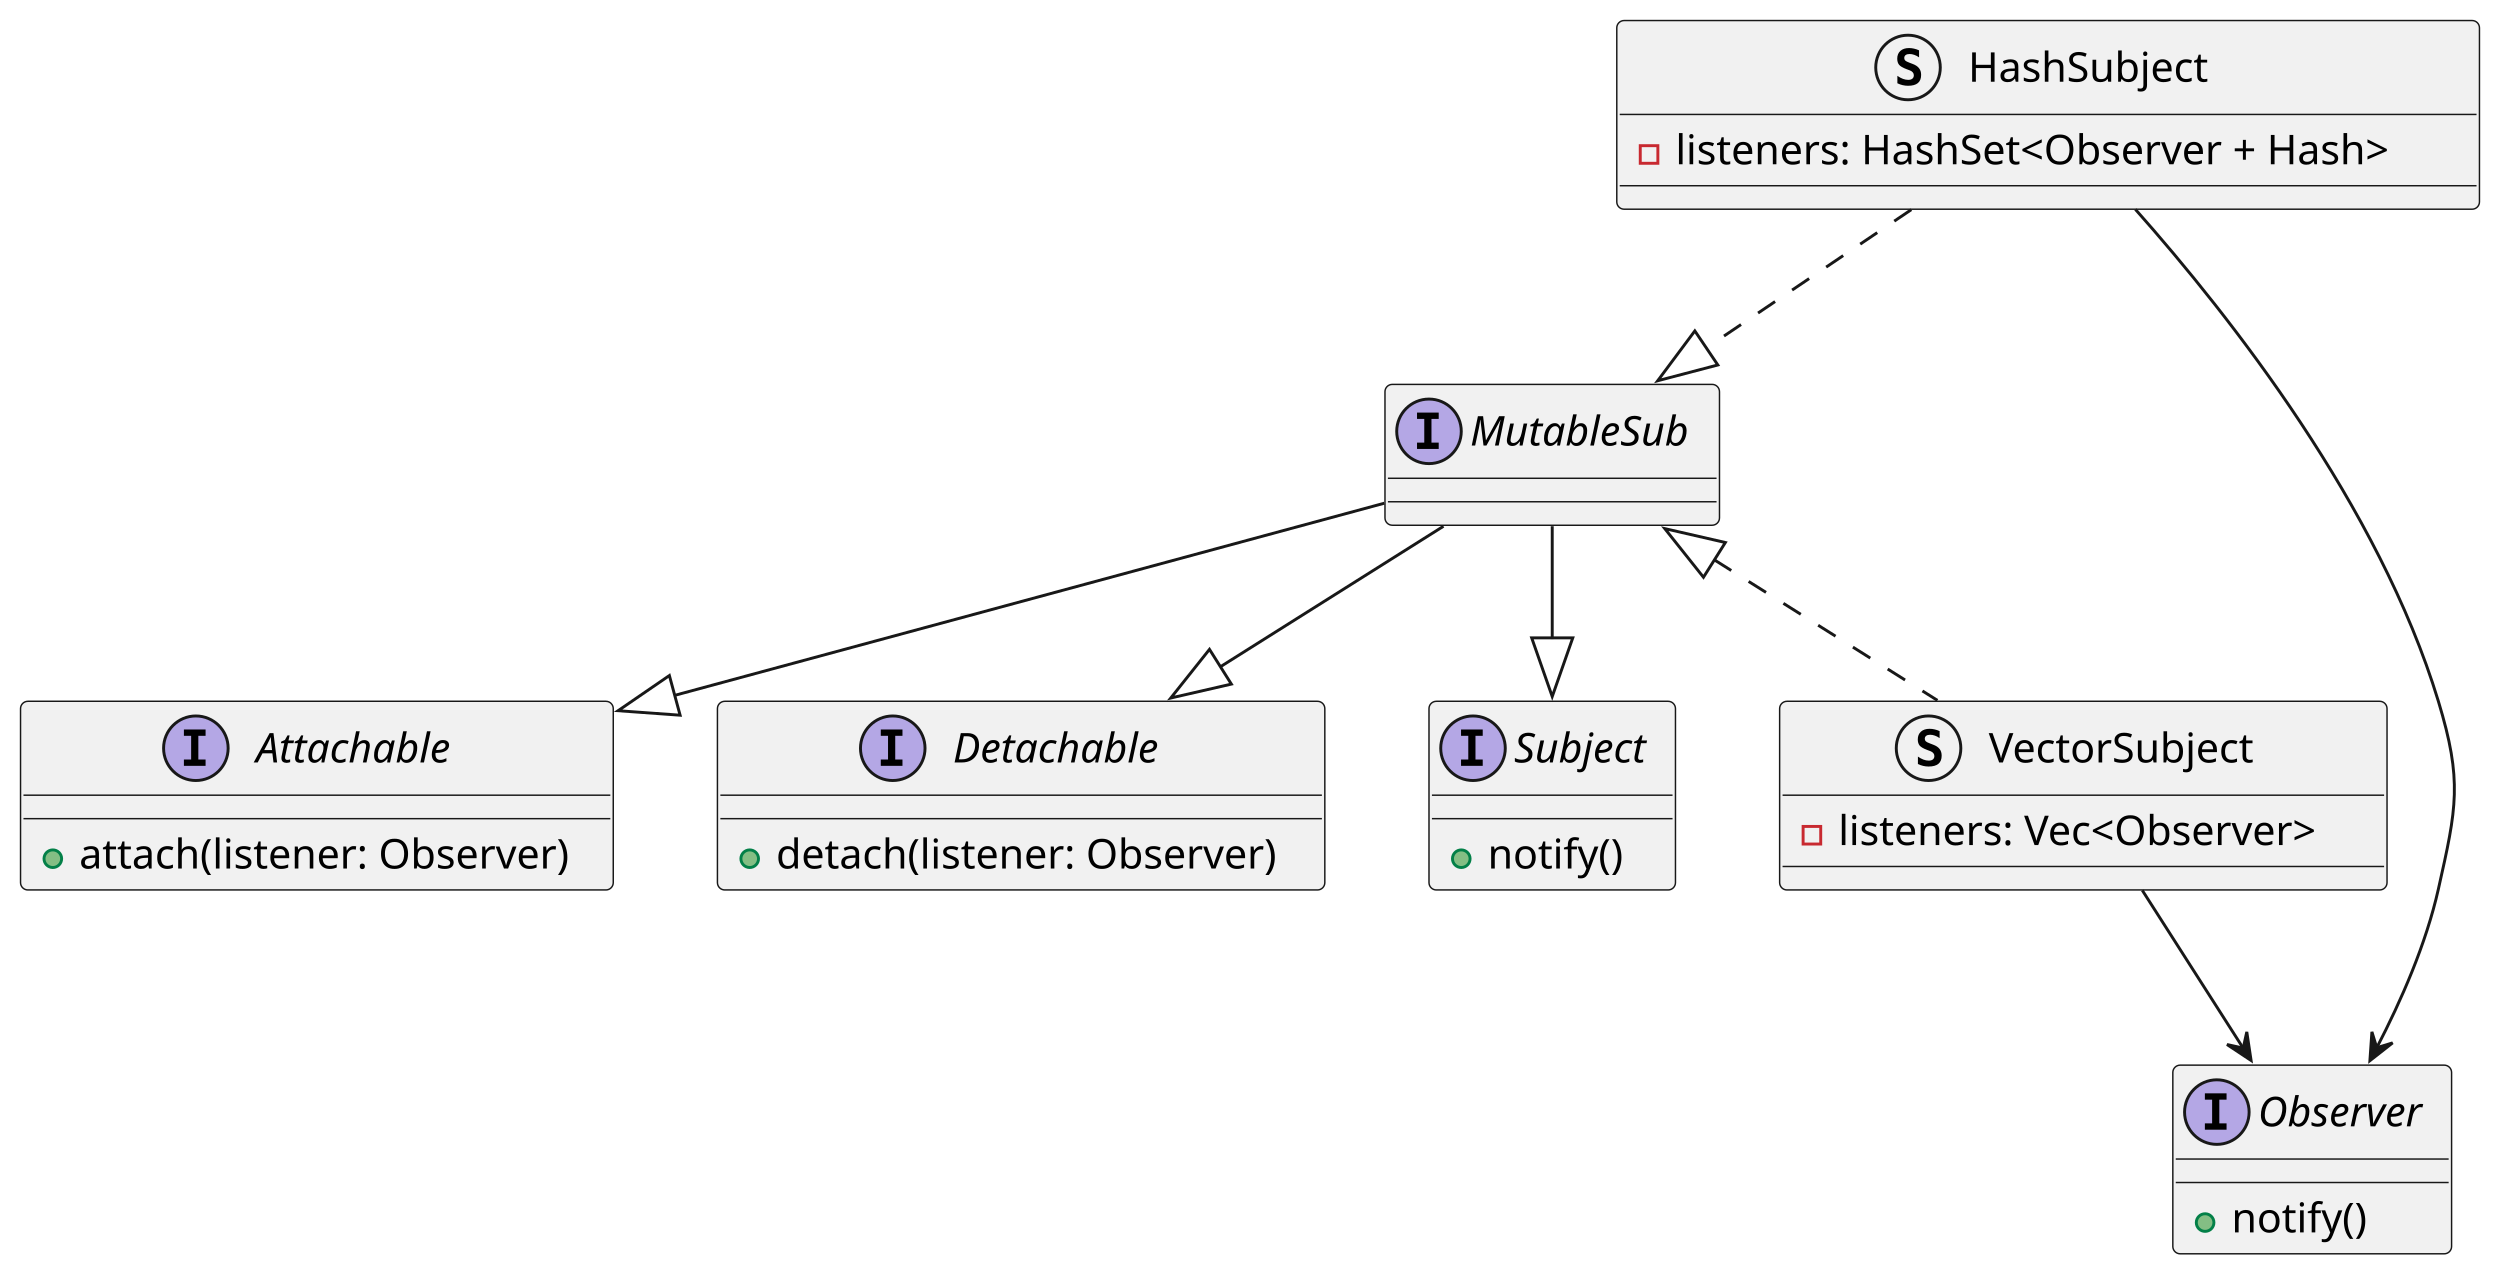
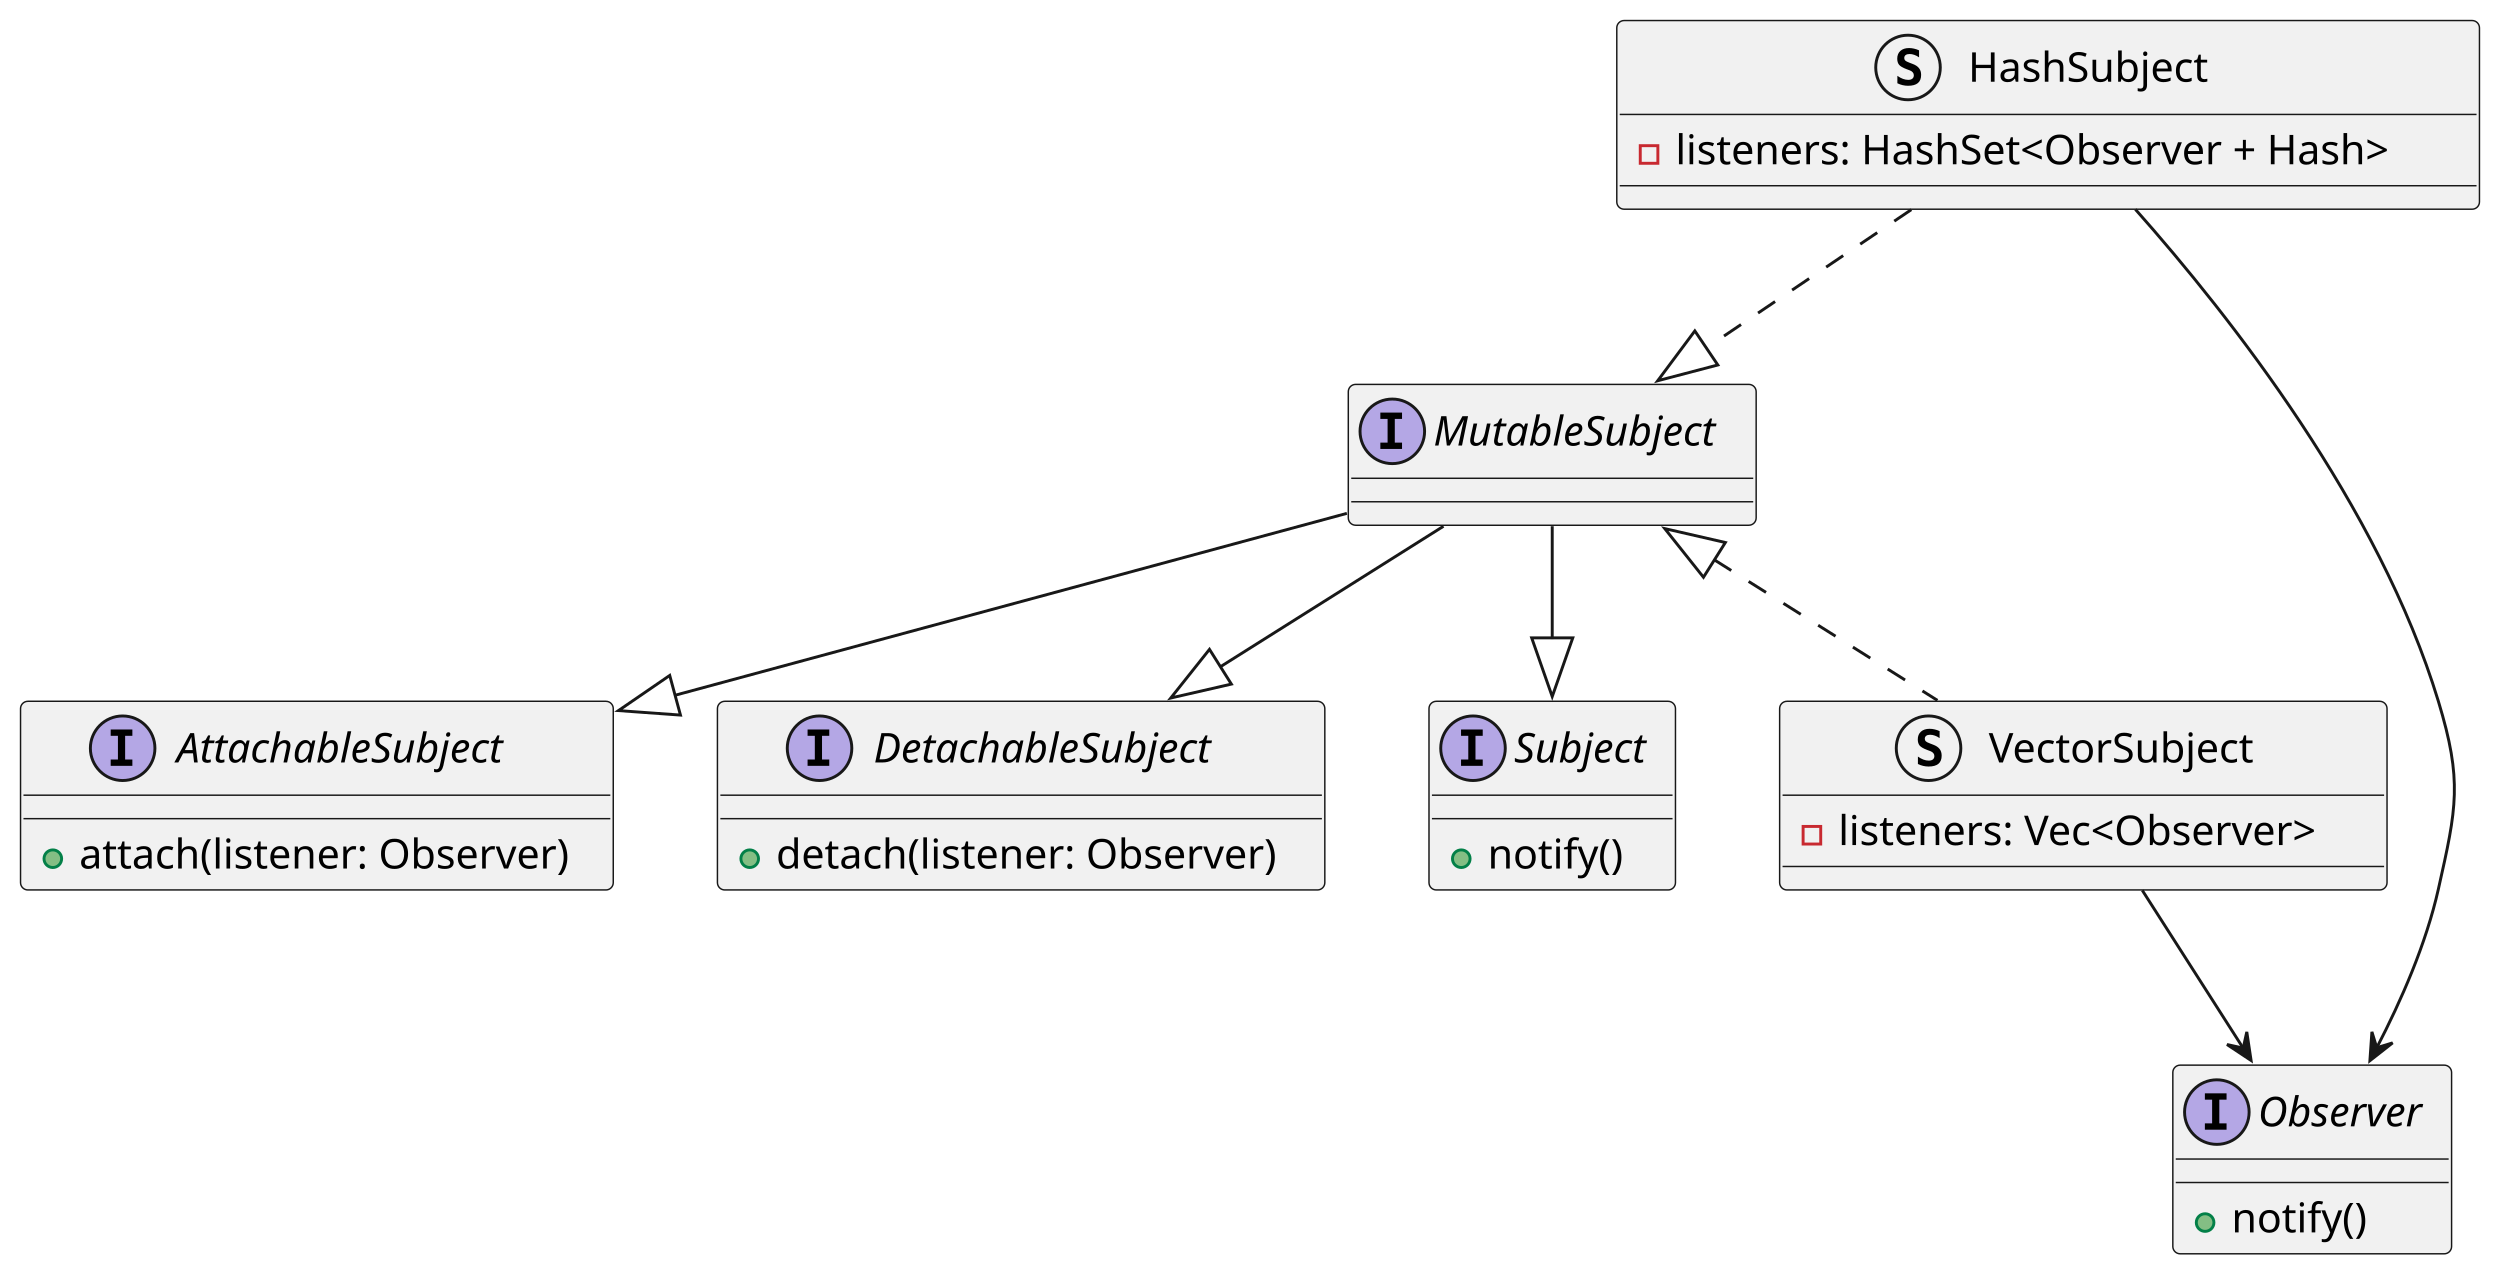
<svg xmlns="http://www.w3.org/2000/svg" contentStyleType="text/css" height="434px" preserveAspectRatio="none" style="width:852px;height:434px;background:#FFFFFF;" version="1.1" viewBox="0 0 852 434" width="852px" zoomAndPan="magnify">
  <defs />
  <g>
    <g id="elem_obs">
      <rect codeLine="1" fill="#F1F1F1" height="64.297" id="obs" rx="2.5" ry="2.5" style="stroke:#181818;stroke-width:0.5;" width="95" x="740.5" y="363" />
      <ellipse cx="755.5" cy="379" fill="#B4A7E5" rx="11" ry="11" style="stroke:#181818;stroke-width:1.0;" />
      <path d="M751.422,374.766 L751.422,372.609 L758.812,372.609 L758.812,374.766 L756.344,374.766 L756.344,382.844 L758.812,382.844 L758.812,385 L751.422,385 L751.422,382.844 L753.891,382.844 L753.891,374.766 L751.422,374.766 Z " fill="#000000" />
      <text fill="#000000" font-family="sans-serif" font-size="14" font-style="italic" lengthAdjust="spacing" textLength="63" x="769.5" y="383.847">Observer</text>
      <line style="stroke:#181818;stroke-width:0.5;" x1="741.5" x2="834.5" y1="395" y2="395" />
      <line style="stroke:#181818;stroke-width:0.5;" x1="741.5" x2="834.5" y1="403" y2="403" />
      <ellipse cx="751.5" cy="416.648" fill="#84BE84" rx="3" ry="3" style="stroke:#038048;stroke-width:1.0;" />
      <text fill="#000000" font-family="sans-serif" font-size="14" lengthAdjust="spacing" textLength="47" x="760.5" y="419.995">notify()</text>
    </g>
    <g id="elem_attach">
      <rect codeLine="5" fill="#F1F1F1" height="64.297" id="attach" rx="2.5" ry="2.5" style="stroke:#181818;stroke-width:0.5;" width="202" x="7" y="239" />
-       <ellipse cx="66.75" cy="255" fill="#B4A7E5" rx="11" ry="11" style="stroke:#181818;stroke-width:1.0;" />
-       <path d="M62.672,250.766 L62.672,248.609 L70.062,248.609 L70.062,250.766 L67.594,250.766 L67.594,258.844 L70.062,258.844 L70.062,261 L62.672,261 L62.672,258.844 L65.141,258.844 L65.141,250.766 L62.672,250.766 Z " fill="#000000" />
-       <text fill="#000000" font-family="sans-serif" font-size="14" font-style="italic" lengthAdjust="spacing" textLength="74" x="87.25" y="259.847">Attachable</text>
+       <ellipse cx="41.8" cy="255" fill="#B4A7E5" rx="11" ry="11" style="stroke:#181818;stroke-width:1.0;" />
+       <path d="M37.722,250.766 L37.722,248.609 L45.112,248.609 L45.112,250.766 L42.644,250.766 L42.644,258.844 L45.112,258.844 L45.112,261 L37.722,261 L37.722,258.844 L40.191,258.844 L40.191,250.766 L37.722,250.766 Z " fill="#000000" />
+       <text fill="#000000" font-family="sans-serif" font-size="14" font-style="italic" lengthAdjust="spacing" textLength="126" x="60.2" y="259.847">AttachableSubject</text>
      <line style="stroke:#181818;stroke-width:0.5;" x1="8" x2="208" y1="271" y2="271" />
      <line style="stroke:#181818;stroke-width:0.5;" x1="8" x2="208" y1="279" y2="279" />
      <ellipse cx="18" cy="292.648" fill="#84BE84" rx="3" ry="3" style="stroke:#038048;stroke-width:1.0;" />
      <text fill="#000000" font-family="sans-serif" font-size="14" lengthAdjust="spacing" textLength="176" x="27" y="295.995">attach(listener: Observer)</text>
    </g>
    <g id="elem_detach">
      <rect codeLine="9" fill="#F1F1F1" height="64.297" id="detach" rx="2.5" ry="2.5" style="stroke:#181818;stroke-width:0.5;" width="207" x="244.5" y="239" />
-       <ellipse cx="304.25" cy="255" fill="#B4A7E5" rx="11" ry="11" style="stroke:#181818;stroke-width:1.0;" />
-       <path d="M300.172,250.766 L300.172,248.609 L307.562,248.609 L307.562,250.766 L305.094,250.766 L305.094,258.844 L307.562,258.844 L307.562,261 L300.172,261 L300.172,258.844 L302.641,258.844 L302.641,250.766 L300.172,250.766 Z " fill="#000000" />
-       <text fill="#000000" font-family="sans-serif" font-size="14" font-style="italic" lengthAdjust="spacing" textLength="79" x="324.75" y="259.847">Detachable</text>
+       <ellipse cx="279.3" cy="255" fill="#B4A7E5" rx="11" ry="11" style="stroke:#181818;stroke-width:1.0;" />
+       <path d="M275.222,250.766 L275.222,248.609 L282.613,248.609 L282.613,250.766 L280.144,250.766 L280.144,258.844 L282.613,258.844 L282.613,261 L275.222,261 L275.222,258.844 L277.691,258.844 L277.691,250.766 L275.222,250.766 Z " fill="#000000" />
+       <text fill="#000000" font-family="sans-serif" font-size="14" font-style="italic" lengthAdjust="spacing" textLength="131" x="297.7" y="259.847">DetachableSubject</text>
      <line style="stroke:#181818;stroke-width:0.5;" x1="245.5" x2="450.5" y1="271" y2="271" />
      <line style="stroke:#181818;stroke-width:0.5;" x1="245.5" x2="450.5" y1="279" y2="279" />
      <ellipse cx="255.5" cy="292.648" fill="#84BE84" rx="3" ry="3" style="stroke:#038048;stroke-width:1.0;" />
      <text fill="#000000" font-family="sans-serif" font-size="14" lengthAdjust="spacing" textLength="181" x="264.5" y="295.995">detach(listener: Observer)</text>
    </g>
    <g id="elem_sub">
      <rect codeLine="13" fill="#F1F1F1" height="64.297" id="sub" rx="2.5" ry="2.5" style="stroke:#181818;stroke-width:0.5;" width="84" x="487" y="239" />
      <ellipse cx="502" cy="255" fill="#B4A7E5" rx="11" ry="11" style="stroke:#181818;stroke-width:1.0;" />
      <path d="M497.922,250.766 L497.922,248.609 L505.312,248.609 L505.312,250.766 L502.844,250.766 L502.844,258.844 L505.312,258.844 L505.312,261 L497.922,261 L497.922,258.844 L500.391,258.844 L500.391,250.766 L497.922,250.766 Z " fill="#000000" />
      <text fill="#000000" font-family="sans-serif" font-size="14" font-style="italic" lengthAdjust="spacing" textLength="52" x="516" y="259.847">Subject</text>
      <line style="stroke:#181818;stroke-width:0.5;" x1="488" x2="570" y1="271" y2="271" />
      <line style="stroke:#181818;stroke-width:0.5;" x1="488" x2="570" y1="279" y2="279" />
      <ellipse cx="498" cy="292.648" fill="#84BE84" rx="3" ry="3" style="stroke:#038048;stroke-width:1.0;" />
      <text fill="#000000" font-family="sans-serif" font-size="14" lengthAdjust="spacing" textLength="47" x="507" y="295.995">notify()</text>
    </g>
    <g id="elem_mutsub">
-       <rect codeLine="17" fill="#F1F1F1" height="48" id="mutsub" rx="2.5" ry="2.5" style="stroke:#181818;stroke-width:0.5;" width="114" x="472" y="131" />
-       <ellipse cx="487" cy="147" fill="#B4A7E5" rx="11" ry="11" style="stroke:#181818;stroke-width:1.0;" />
-       <path d="M482.922,142.766 L482.922,140.609 L490.312,140.609 L490.312,142.766 L487.844,142.766 L487.844,150.844 L490.312,150.844 L490.312,153 L482.922,153 L482.922,150.844 L485.391,150.844 L485.391,142.766 L482.922,142.766 Z " fill="#000000" />
-       <text fill="#000000" font-family="sans-serif" font-size="14" font-style="italic" lengthAdjust="spacing" textLength="82" x="501" y="151.847">MutableSub</text>
-       <line style="stroke:#181818;stroke-width:0.5;" x1="473" x2="585" y1="163" y2="163" />
-       <line style="stroke:#181818;stroke-width:0.5;" x1="473" x2="585" y1="171" y2="171" />
+       <rect codeLine="17" fill="#F1F1F1" height="48" id="mutsub" rx="2.5" ry="2.5" style="stroke:#181818;stroke-width:0.5;" width="139" x="459.5" y="131" />
+       <ellipse cx="474.5" cy="147" fill="#B4A7E5" rx="11" ry="11" style="stroke:#181818;stroke-width:1.0;" />
+       <path d="M470.422,142.766 L470.422,140.609 L477.812,140.609 L477.812,142.766 L475.344,142.766 L475.344,150.844 L477.812,150.844 L477.812,153 L470.422,153 L470.422,150.844 L472.891,150.844 L472.891,142.766 L470.422,142.766 Z " fill="#000000" />
+       <text fill="#000000" font-family="sans-serif" font-size="14" font-style="italic" lengthAdjust="spacing" textLength="107" x="488.5" y="151.847">MutableSubject</text>
+       <line style="stroke:#181818;stroke-width:0.5;" x1="460.5" x2="597.5" y1="163" y2="163" />
+       <line style="stroke:#181818;stroke-width:0.5;" x1="460.5" x2="597.5" y1="171" y2="171" />
    </g>
    <g id="elem_vecsub">
      <rect codeLine="23" fill="#F1F1F1" height="64.297" id="vecsub" rx="2.5" ry="2.5" style="stroke:#181818;stroke-width:0.5;" width="207" x="606.5" y="239" />
      <ellipse cx="657.25" cy="255" fill="#F1F1F1" rx="11" ry="11" style="stroke:#181818;stroke-width:1.0;" />
      <path d="M656.734,255.562 Q654.875,254.859 654.219,254.094 Q653.578,253.312 653.578,252 Q653.578,250.312 654.656,249.344 Q655.734,248.375 657.609,248.375 Q658.469,248.375 659.312,248.578 Q660.172,248.766 661.016,249.156 L661.016,251.547 Q660.234,250.984 659.406,250.703 Q658.594,250.406 657.797,250.406 Q656.922,250.406 656.438,250.766 Q655.969,251.125 655.969,251.781 Q655.969,252.297 656.312,252.641 Q656.656,252.969 657.75,253.375 L658.812,253.781 Q660.297,254.328 661,255.234 Q661.719,256.141 661.719,257.516 Q661.719,259.391 660.609,260.312 Q659.5,261.234 657.25,261.234 Q656.328,261.234 655.406,261.016 Q654.484,260.797 653.625,260.375 L653.625,257.844 Q654.594,258.531 655.516,258.875 Q656.438,259.219 657.328,259.219 Q658.234,259.219 658.734,258.812 Q659.234,258.391 659.234,257.656 Q659.234,257.094 658.891,256.688 Q658.562,256.266 657.938,256.016 L656.734,255.562 Z " fill="#000000" />
      <text fill="#000000" font-family="sans-serif" font-size="14" lengthAdjust="spacing" textLength="97" x="677.75" y="259.847">VectorSubject</text>
      <line style="stroke:#181818;stroke-width:0.5;" x1="607.5" x2="812.5" y1="271" y2="271" />
      <rect fill="none" height="6" style="stroke:#C82930;stroke-width:1.0;" width="6" x="614.5" y="281.648" />
      <text fill="#000000" font-family="sans-serif" font-size="14" lengthAdjust="spacing" textLength="181" x="626.5" y="287.995">listeners: Vec&lt;Observer&gt;</text>
      <line style="stroke:#181818;stroke-width:0.5;" x1="607.5" x2="812.5" y1="295.297" y2="295.297" />
    </g>
    <g id="elem_hshsub">
      <rect codeLine="29" fill="#F1F1F1" height="64.297" id="hshsub" rx="2.5" ry="2.5" style="stroke:#181818;stroke-width:0.5;" width="294" x="551" y="7" />
      <ellipse cx="650.25" cy="23" fill="#F1F1F1" rx="11" ry="11" style="stroke:#181818;stroke-width:1.0;" />
      <path d="M649.734,23.562 Q647.875,22.859 647.219,22.094 Q646.578,21.312 646.578,20 Q646.578,18.312 647.656,17.344 Q648.734,16.375 650.609,16.375 Q651.469,16.375 652.312,16.578 Q653.172,16.766 654.016,17.156 L654.016,19.547 Q653.234,18.984 652.406,18.703 Q651.594,18.406 650.797,18.406 Q649.922,18.406 649.438,18.766 Q648.969,19.125 648.969,19.781 Q648.969,20.297 649.312,20.641 Q649.656,20.969 650.75,21.375 L651.812,21.781 Q653.297,22.328 654,23.234 Q654.719,24.141 654.719,25.516 Q654.719,27.391 653.609,28.312 Q652.5,29.234 650.25,29.234 Q649.328,29.234 648.406,29.016 Q647.484,28.797 646.625,28.375 L646.625,25.844 Q647.594,26.531 648.516,26.875 Q649.438,27.219 650.328,27.219 Q651.234,27.219 651.734,26.812 Q652.234,26.391 652.234,25.656 Q652.234,25.094 651.891,24.688 Q651.562,24.266 650.938,24.016 L649.734,23.562 Z " fill="#000000" />
      <text fill="#000000" font-family="sans-serif" font-size="14" lengthAdjust="spacing" textLength="87" x="670.75" y="27.847">HashSubject</text>
      <line style="stroke:#181818;stroke-width:0.5;" x1="552" x2="844" y1="39" y2="39" />
      <rect fill="none" height="6" style="stroke:#C82930;stroke-width:1.0;" width="6" x="559" y="49.648" />
      <text fill="#000000" font-family="sans-serif" font-size="14" lengthAdjust="spacing" textLength="268" x="571" y="55.995">listeners: HashSet&lt;Observer + Hash&gt;</text>
      <line style="stroke:#181818;stroke-width:0.5;" x1="552" x2="844" y1="63.297" y2="63.297" />
    </g>
    <g id="link_mutsub_attach">
-       <path codeLine="19" d="M471.78,171.49 C409.91,188.25 309.44,215.45 229.74,237.03 " fill="none" id="mutsub-to-attach" style="stroke:#181818;stroke-width:1.0;" />
-       <polygon fill="none" points="231.78,243.74,210.64,242.21,228.12,230.22,231.78,243.74" style="stroke:#181818;stroke-width:1.0;" />
+       <path codeLine="19" d="M459.01,174.95 C396.71,191.82 304.19,216.88 229.78,237.02 " fill="none" id="mutsub-to-attach" style="stroke:#181818;stroke-width:1.0;" />
+       <polygon fill="none" points="231.9,243.7,210.77,242.17,228.24,230.19,231.9,243.7" style="stroke:#181818;stroke-width:1.0;" />
    </g>
    <g id="link_mutsub_detach">
      <path codeLine="20" d="M491.94,179.34 C470.05,193.13 441.66,211.01 415.89,227.24 " fill="none" id="mutsub-to-detach" style="stroke:#181818;stroke-width:1.0;" />
      <polygon fill="none" points="419.65,233.14,399,237.88,412.19,221.3,419.65,233.14" style="stroke:#181818;stroke-width:1.0;" />
    </g>
    <g id="link_mutsub_sub">
      <path codeLine="21" d="M529,179.34 C529,190.5 529,204.32 529,217.79 " fill="none" id="mutsub-to-sub" style="stroke:#181818;stroke-width:1.0;" />
      <polygon fill="none" points="536,217.39,529,237.39,522,217.39,536,217.39" style="stroke:#181818;stroke-width:1.0;" />
    </g>
    <g id="link_mutsub_vecsub">
      <path codeLine="26" d="M584.09,190.7 C608.36,205.99 636.67,223.81 660.28,238.69 " fill="none" id="mutsub-backto-vecsub" style="stroke:#181818;stroke-width:1.0;stroke-dasharray:7.0,7.0;" />
      <polygon fill="none" points="580.54,196.73,567.35,180.15,588,184.89,580.54,196.73" style="stroke:#181818;stroke-width:1.0;" />
    </g>
    <g id="link_vecsub_obs">
      <path codeLine="27" d="M730.09,303.42 C740.64,319.93 753.63,340.25 764.64,357.46 " fill="none" id="vecsub-to-obs" style="stroke:#181818;stroke-width:1.0;" />
      <polygon fill="#181818" points="767.17,361.41,765.706,351.671,764.483,357.193,758.96,355.97,767.17,361.41" style="stroke:#181818;stroke-width:1.0;" />
    </g>
    <g id="link_hshsub_mutsub">
      <path codeLine="32" d="M651.37,71.45 C629.7,86.08 603.82,103.53 581.47,118.61 " fill="none" id="hshsub-to-mutsub" style="stroke:#181818;stroke-width:1.0;stroke-dasharray:7.0,7.0;" />
      <polygon fill="none" points="585.43,124.38,564.94,129.76,577.6,112.77,585.43,124.38" style="stroke:#181818;stroke-width:1.0;" />
    </g>
    <g id="link_hshsub_obs">
      <path codeLine="33" d="M727.74,71.35 C760.39,108.14 810.85,172.59 831,239 C839.26,266.22 837.23,275.25 831,303 C826.81,321.68 818.33,341.03 810,357.07 " fill="none" id="hshsub-to-obs" style="stroke:#181818;stroke-width:1.0;" />
      <polygon fill="#181818" points="807.66,361.48,815.413,355.406,810.004,357.063,808.346,351.655,807.66,361.48" style="stroke:#181818;stroke-width:1.0;" />
    </g>
  </g>
</svg>
